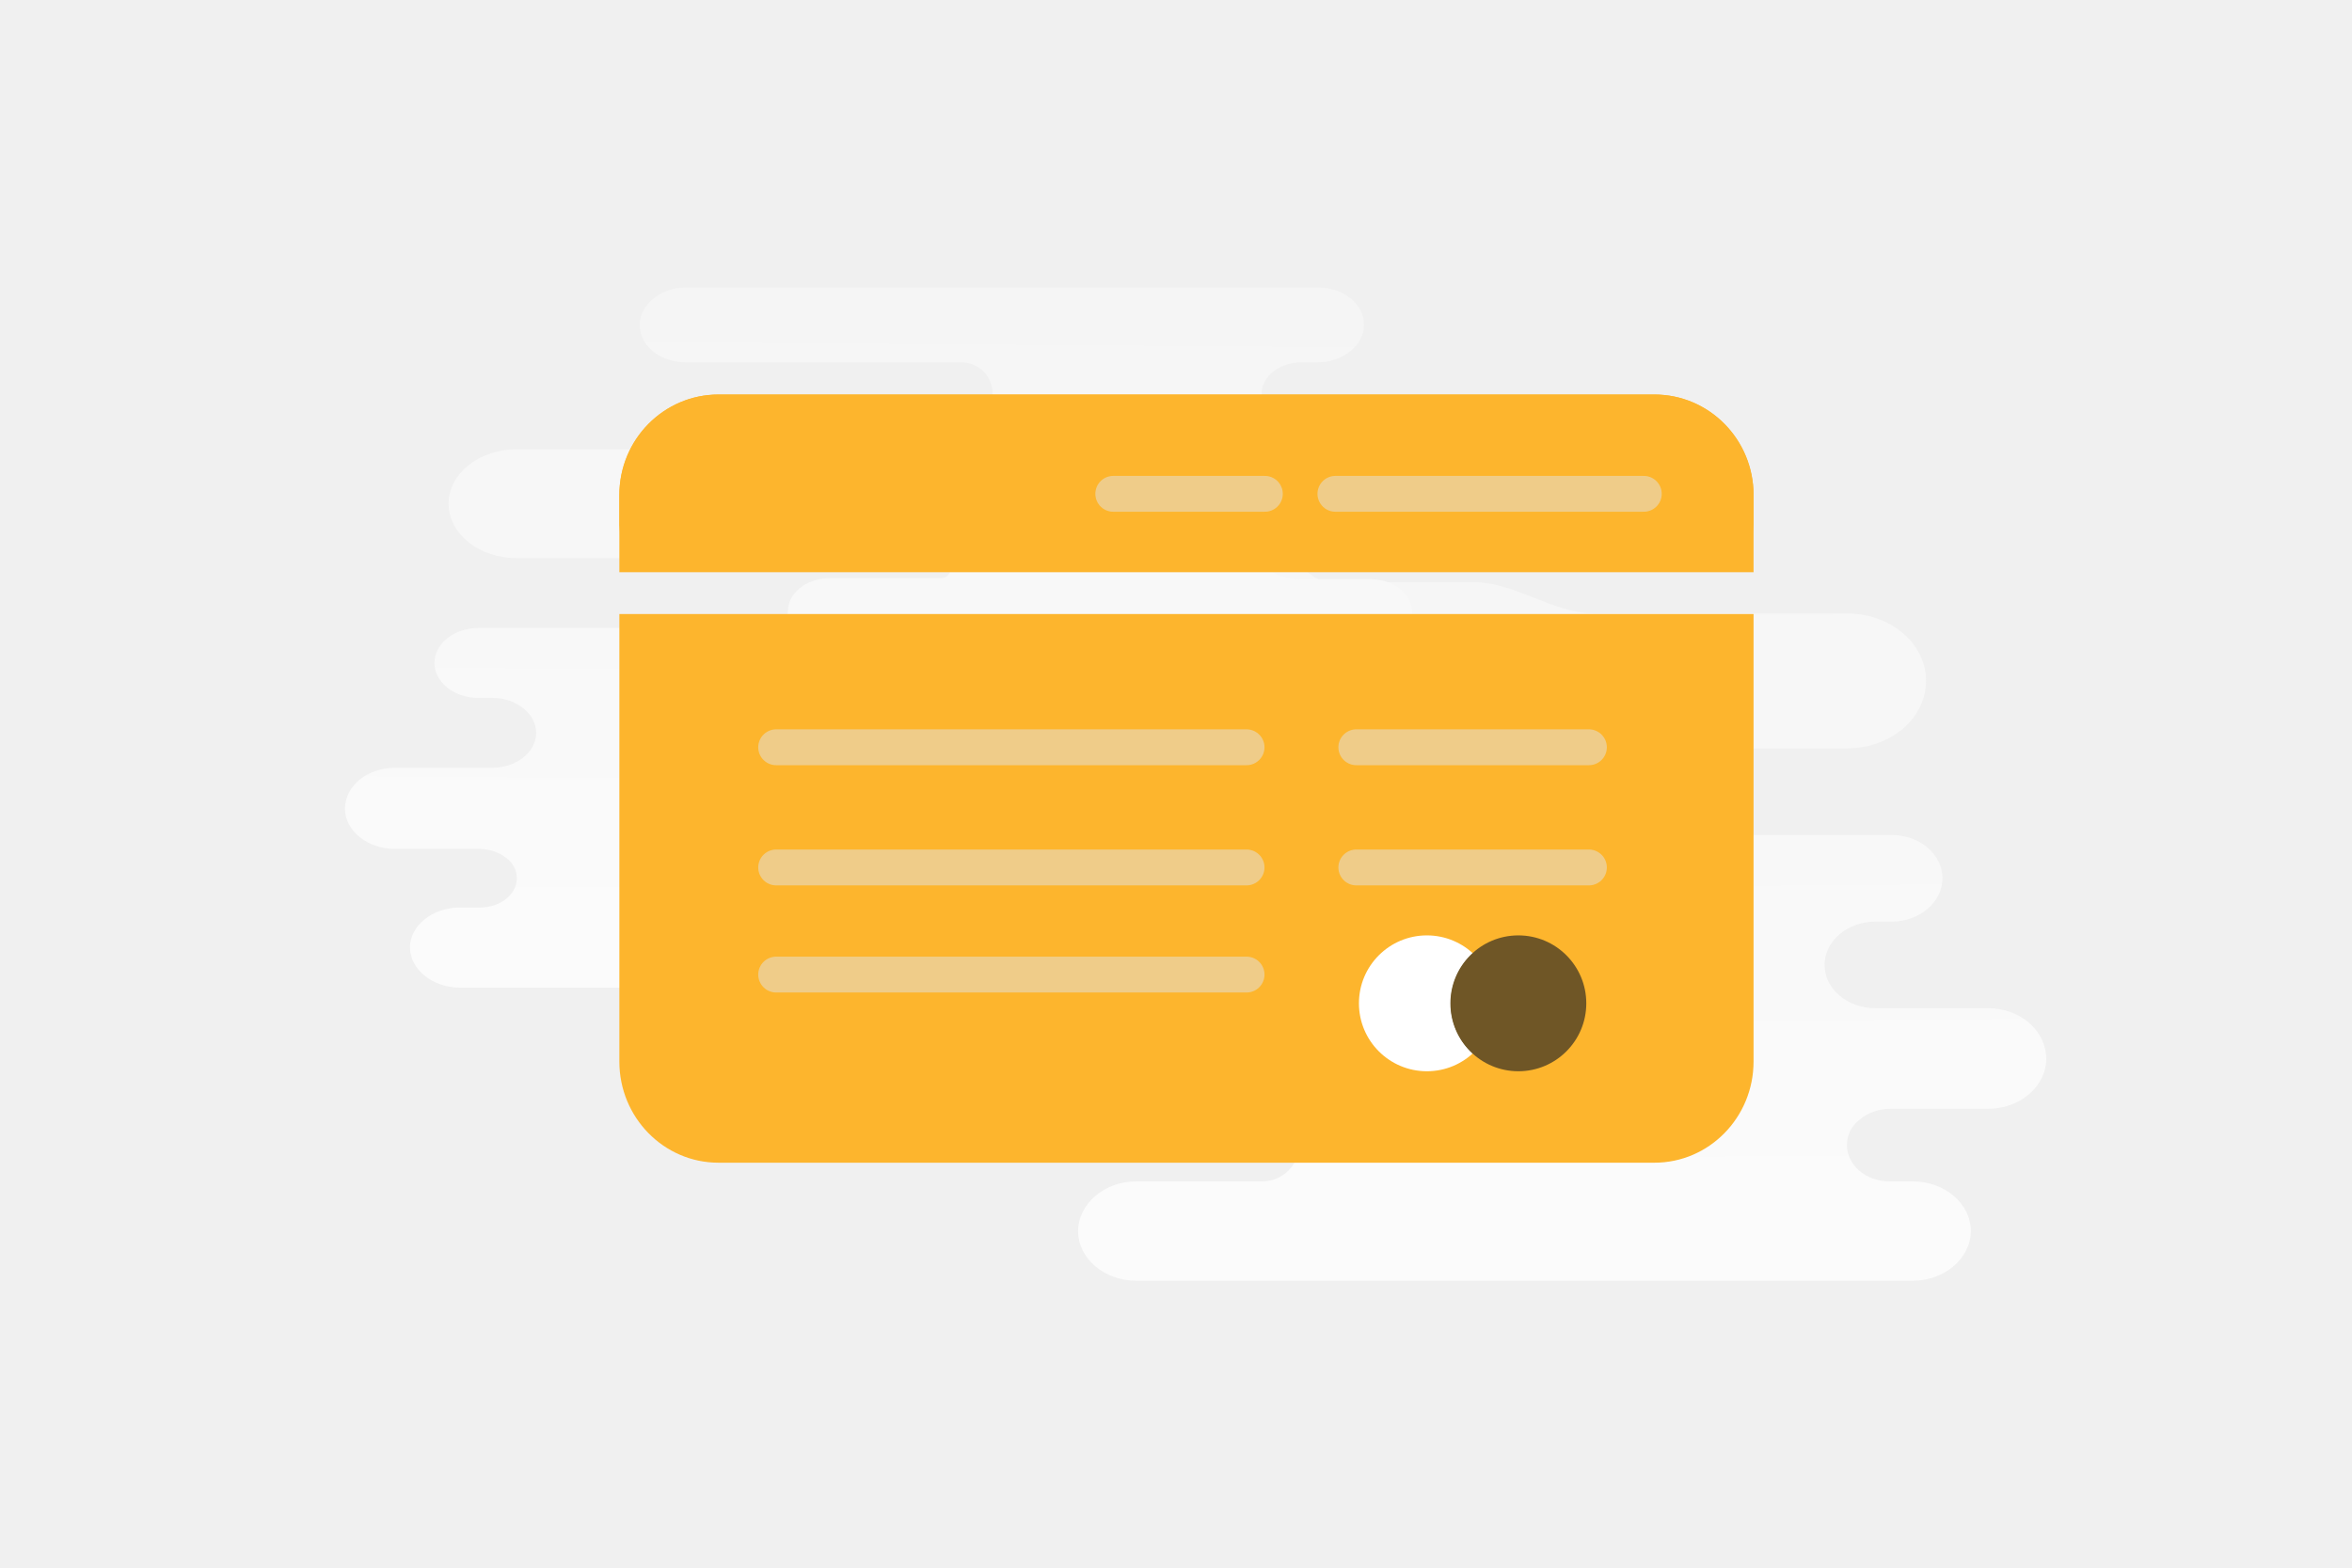
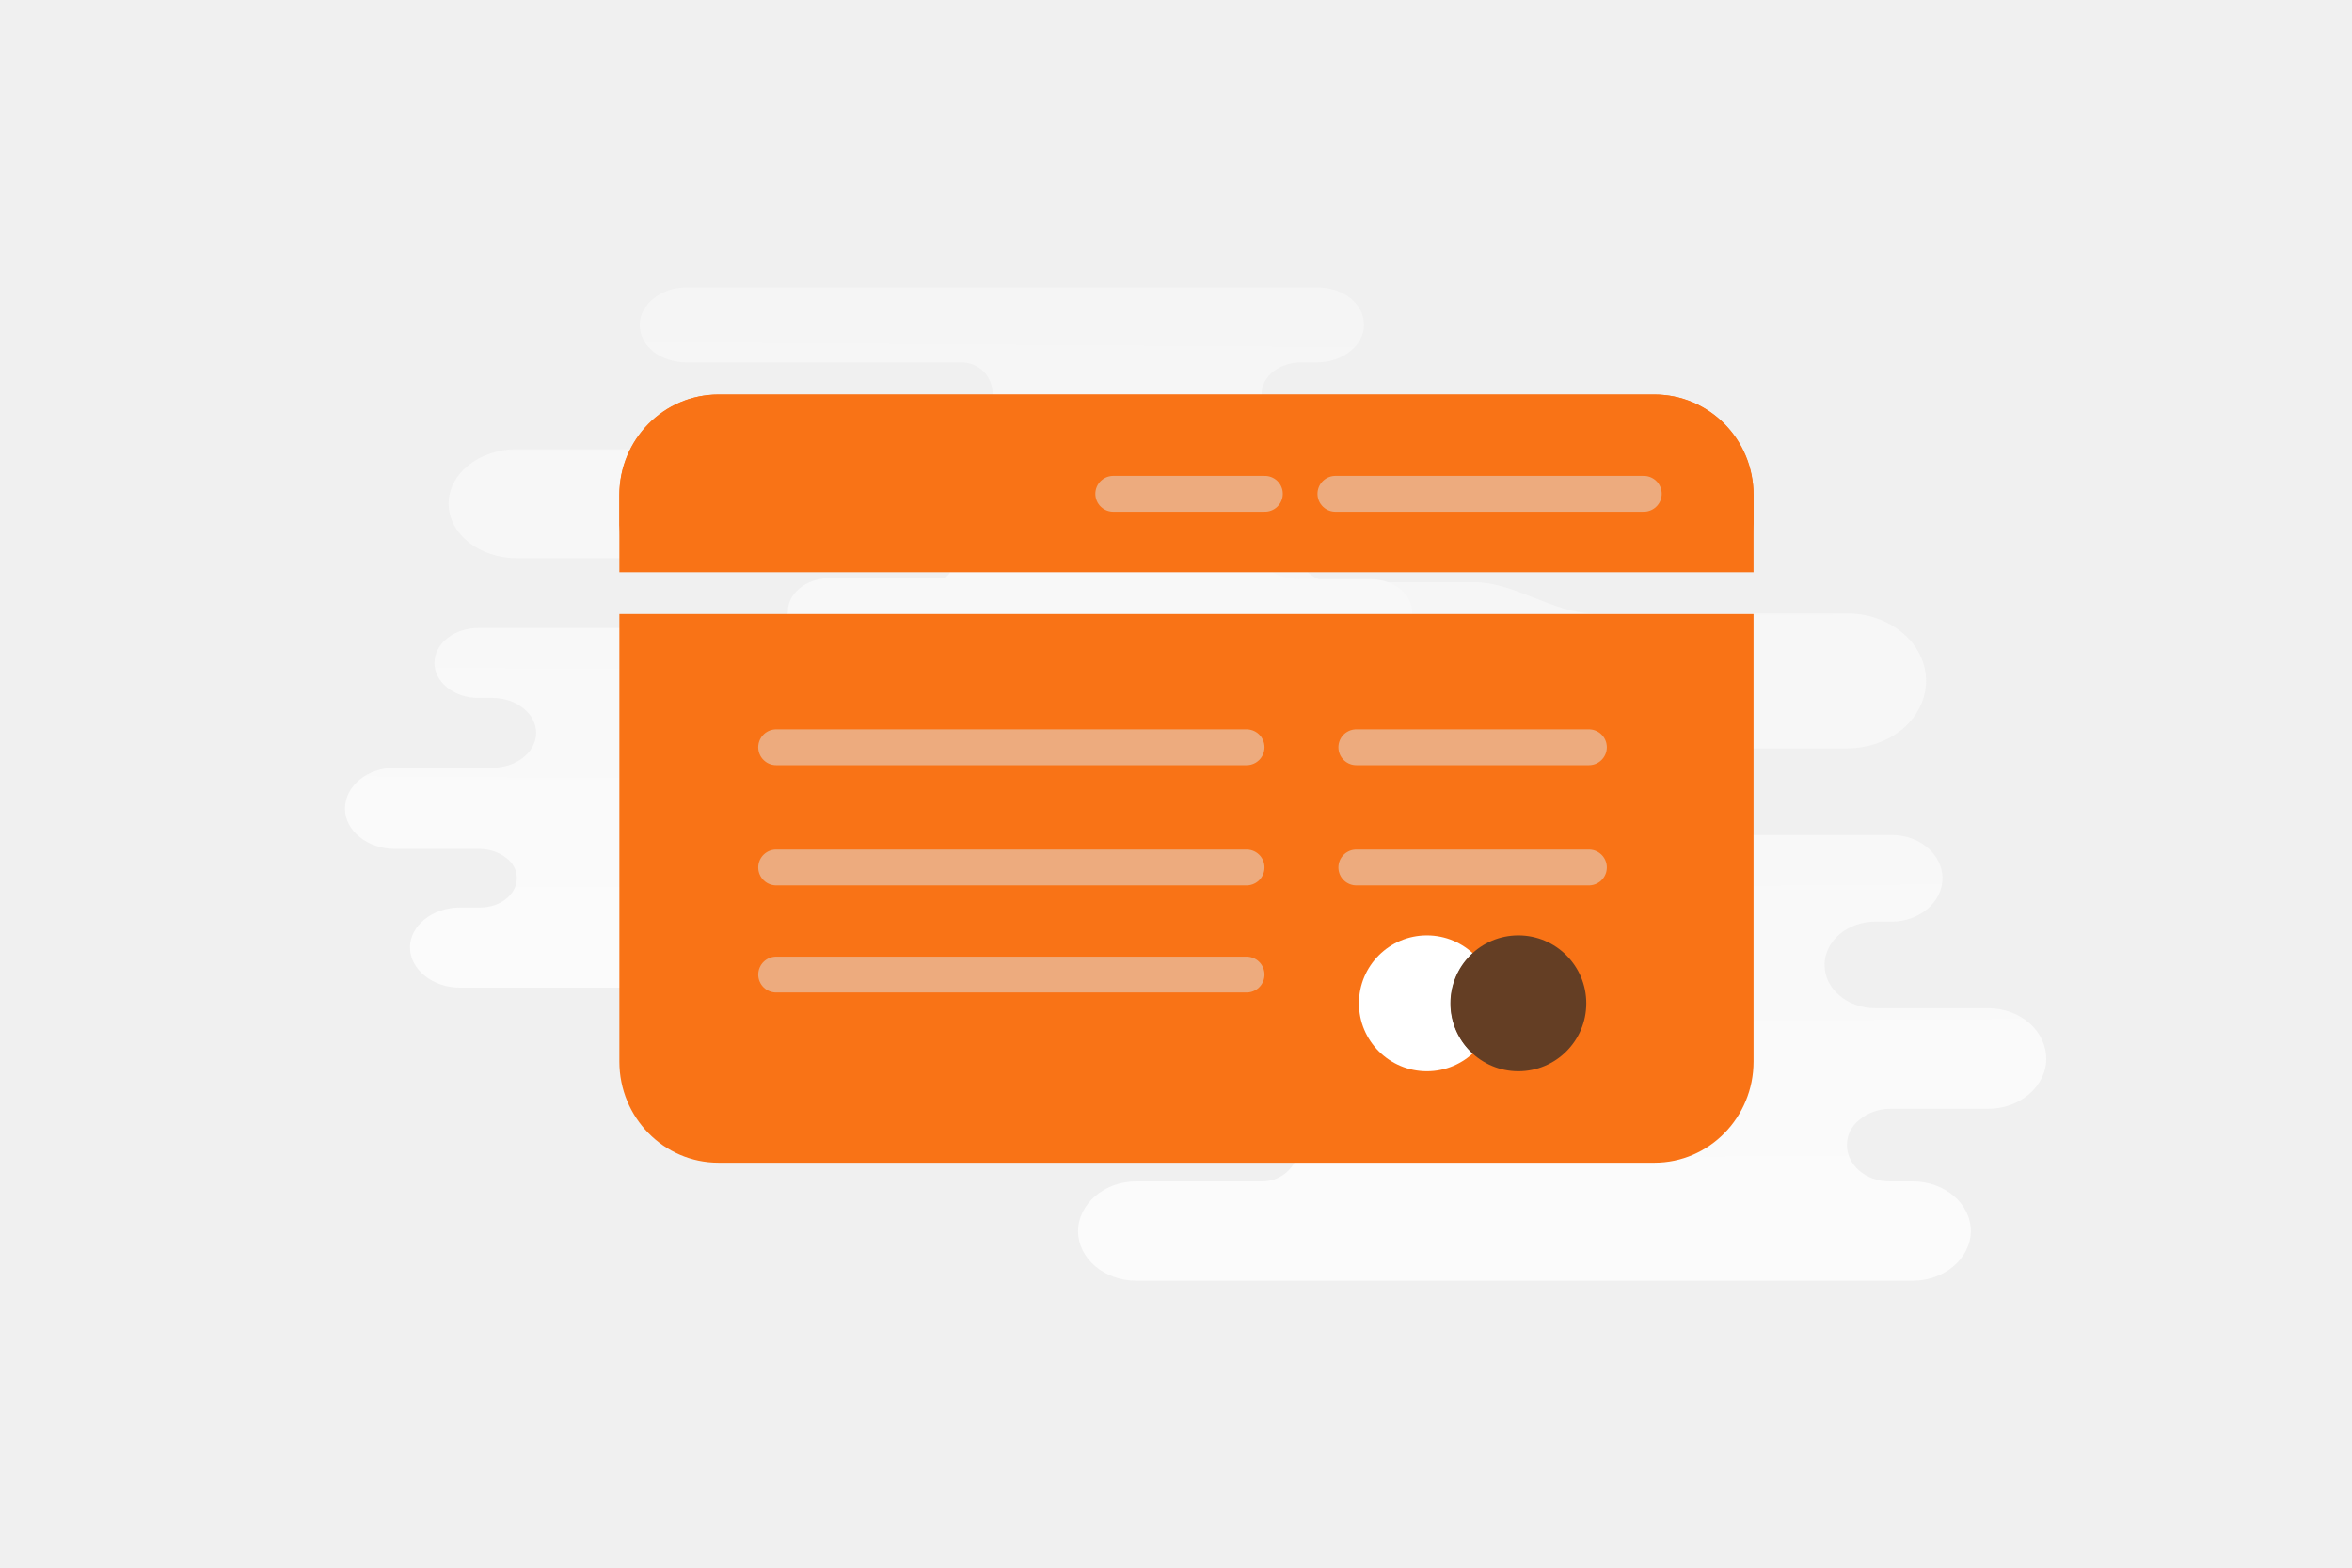
<svg xmlns="http://www.w3.org/2000/svg" width="900" height="600" viewBox="0 0 900 600" fill="none">
  <path fill="transparent" d="M0 0h900v600H0z" />
  <path d="M760.721 385.868H717.59c-10.568 0-19.422-7.311-19.422-16.572 0-4.631 2.285-8.774 5.712-11.698 3.428-2.925 8.283-4.874 13.71-4.874h6.284c5.427 0 10.283-1.95 13.711-4.875 3.427-2.924 5.712-7.067 5.712-11.698 0-9.017-8.569-16.572-19.423-16.572H592.258c-3.509 0-5.772-4.289-5.772-7.799 0-8.773-8.284-15.841-18.566-15.841h-48.947a4.752 4.752 0 1 1 0-9.504h187.763c8.284 0 15.996-2.925 21.423-7.555 5.427-4.631 8.854-11.211 8.854-18.278 0-14.379-13.71-25.834-30.277-25.834h-96.895c-15.28 0-30.355-11.941-45.634-11.941h-53.929c-8.076 0-14.623-6.547-14.623-14.623s6.547-14.622 14.623-14.622H631.33c5.712 0 11.139-1.95 14.853-5.118 3.713-3.169 5.998-7.555 5.998-12.673 0-9.749-9.426-17.791-20.851-17.791H351.697c-5.713 0-11.14 1.95-14.853 5.118-3.713 3.168-5.998 7.555-5.998 12.673 0 9.748 9.426 17.791 20.851 17.791h7.141c9.426 0 17.423 6.58 17.423 14.866 0 4.143-1.999 7.798-5.141 10.479-3.142 2.681-7.427 4.387-12.282 4.387h-34.562c-5.998 0-11.711 2.193-15.709 5.605-3.999 3.412-6.57 8.043-6.57 13.404 0 10.48 9.997 18.766 21.994 18.766h35.132c11.426 0 20.851 8.042 20.851 17.791 0 4.874-2.285 9.261-5.998 12.429-3.713 3.168-8.854 5.118-14.567 5.118H327.99c-5.142 0-9.712 1.706-13.14 4.63-3.427 2.925-5.426 6.824-5.426 11.211 0 8.773 8.283 15.841 18.566 15.841h25.421c14.567 0 26.278 9.992 26.278 22.421 0 6.093-2.857 11.942-7.712 15.841-4.856 4.143-11.426 6.58-18.566 6.58h-35.419c-7.14 0-13.71 2.438-18.28 6.581-4.856 3.899-7.712 9.504-7.712 15.597 0 12.185 11.711 22.177 25.992 22.177h109.313c12.101 0 23.973 6.824 36.074 6.824h19.691c7.739 0 14.013 6.274 14.013 14.014 0 7.739-6.274 14.013-14.013 14.013h-48.254c-6.284 0-11.711 2.193-15.71 5.605-3.999 3.412-6.57 8.286-6.57 13.404 0 10.48 9.997 19.01 22.28 19.01h297.056c6.284 0 11.711-2.194 15.71-5.606 3.999-3.412 6.569-8.286 6.569-13.404 0-10.479-9.997-19.009-22.279-19.009h-8.855c-9.14 0-16.281-6.337-16.281-13.892 0-3.899 1.714-7.311 4.856-9.748 2.856-2.437 7.141-4.143 11.711-4.143h37.418c6.284 0 11.711-2.193 15.71-5.605 3.998-3.412 6.569-8.286 6.569-13.404 0-10.967-9.997-19.497-22.279-19.497z" fill="url(#a)" />
  <path d="M151.213 293.844h37.194c9.114 0 16.75-5.898 16.75-13.37 0-3.736-1.971-7.079-4.926-9.438-2.956-2.36-7.144-3.933-11.824-3.933h-5.419c-4.68 0-8.867-1.573-11.823-3.932-2.956-2.36-4.927-5.702-4.927-9.438 0-7.275 7.39-13.371 16.75-13.371h113.907c2.795 0 4.573-3.496 4.573-6.292 0-7.078 7.143-12.78 16.011-12.78h42.473a3.835 3.835 0 1 0 0-7.669H197.767c-7.143 0-13.794-2.359-18.474-6.095-4.68-3.736-7.636-9.045-7.636-14.747 0-11.601 11.824-20.842 26.11-20.842h83.97c12.984 0 25.959-9.635 38.944-9.635H368c6.516 0 11.797-5.282 11.797-11.797 0-6.516-5.282-11.798-11.797-11.798H262.796c-4.927 0-9.607-1.573-12.809-4.129-3.202-2.556-5.173-6.095-5.173-10.224 0-7.865 8.129-14.354 17.982-14.354h241.146c4.927 0 9.607 1.573 12.809 4.129 3.202 2.556 5.173 6.096 5.173 10.225 0 7.865-8.129 14.353-17.982 14.353h-6.158c-8.128 0-15.025 5.309-15.025 11.994 0 3.343 1.724 6.292 4.434 8.455 2.709 2.163 6.404 3.54 10.591 3.54h29.805c5.173 0 10.099 1.769 13.548 4.522 3.448 2.753 5.665 6.489 5.665 10.814 0 8.455-8.621 15.14-18.967 15.14h-30.297c-9.853 0-17.981 6.489-17.981 14.354 0 3.933 1.97 7.472 5.173 10.028 3.202 2.556 7.635 4.129 12.562 4.129h27.095c4.434 0 8.375 1.376 11.331 3.736 2.955 2.359 4.68 5.505 4.68 9.045 0 7.078-7.144 12.78-16.011 12.78h-21.922c-12.563 0-22.662 8.062-22.662 18.09 0 4.915 2.463 9.634 6.651 12.78 4.187 3.343 9.853 5.309 16.011 5.309h30.543c6.158 0 11.823 1.967 15.765 5.309 4.187 3.146 6.65 7.669 6.65 12.584 0 9.831-10.099 17.893-22.415 17.893h-94.446c-10.359 0-20.572 5.506-30.93 5.506h-17.76c-6.244 0-11.306 5.061-11.306 11.306 0 6.244 5.062 11.305 11.306 11.305h42.391c5.42 0 10.1 1.77 13.548 4.523 3.449 2.753 5.665 6.685 5.665 10.814 0 8.455-8.621 15.337-19.213 15.337H176.091c-5.419 0-10.099-1.77-13.547-4.522-3.449-2.753-5.666-6.686-5.666-10.815 0-8.455 8.621-15.337 19.213-15.337h7.636c7.882 0 14.04-5.112 14.04-11.207 0-3.146-1.478-5.899-4.187-7.865-2.463-1.966-6.158-3.343-10.099-3.343h-32.268c-5.419 0-10.099-1.769-13.548-4.522-3.448-2.753-5.665-6.685-5.665-10.815 0-8.848 8.621-15.73 19.213-15.73z" fill="url(#b)" />
-   <path fill-rule="evenodd" clip-rule="evenodd" d="M274.923 151h358.154C654.042 151 671 168.334 671 189.7v15.558C670.974 184.119 654.026 167 633.077 167H274.923C253.986 167 237 184.145 237 205.279V189.7c0-21.366 16.986-38.7 37.923-38.7zM237 235v171.3c0 21.366 16.986 38.7 37.923 38.7h358.154C654.014 445 671 427.666 671 406.3V235H237z" fill="#fdb52d" />
-   <path d="M633.077 151H274.923C253.986 151 237 168.145 237 189.279V219h434v-29.721C671 168.145 654.042 151 633.077 151z" fill="#fdb52d" />
+   <path fill-rule="evenodd" clip-rule="evenodd" d="M274.923 151h358.154C654.042 151 671 168.334 671 189.7v15.558C670.974 184.119 654.026 167 633.077 167H274.923C253.986 167 237 184.145 237 205.279V189.7c0-21.366 16.986-38.7 37.923-38.7zM237 235v171.3c0 21.366 16.986 38.7 37.923 38.7h358.154C654.014 445 671 427.666 671 406.3V235H237z" fill="#f97316" />
+   <path d="M633.077 151H274.923C253.986 151 237 168.145 237 189.279V219h434v-29.721C671 168.145 654.042 151 633.077 151z" fill="#f97316" />
  <path opacity=".5" d="M426 189h58m124 97h-89m89 46h-89m-8-143h118m-152 97H297m180 46H297m180 41H297" stroke="#E1E4E5" stroke-width="13.718" stroke-miterlimit="10" stroke-linecap="round" stroke-linejoin="round" />
  <circle cx="546" cy="384" r="26" fill="#fff" />
-   <circle cx="581" cy="384" r="26" fill="#6F5626" />
-   <path fill-rule="evenodd" clip-rule="evenodd" d="M563.393 403.037c5.077-4.735 8.252-11.483 8.252-18.973 0-7.49-3.175-14.239-8.252-18.973-5.078 4.734-8.253 11.483-8.253 18.973 0 7.49 3.175 14.238 8.253 18.973z" fill="#6F5626" />
+   <circle cx="581" cy="384" r="26" fill="#643E24" />
+   <path fill-rule="evenodd" clip-rule="evenodd" d="M563.393 403.037c5.077-4.735 8.252-11.483 8.252-18.973 0-7.49-3.175-14.239-8.252-18.973-5.078 4.734-8.253 11.483-8.253 18.973 0 7.49 3.175 14.238 8.253 18.973z" fill="#643E24" />
  <defs>
    <linearGradient id="a" x1="547.969" y1="676.412" x2="541.039" y2="-203.415" gradientUnits="userSpaceOnUse">
      <stop stop-color="#fff" />
      <stop offset="1" stop-color="#EEE" />
    </linearGradient>
    <linearGradient id="b" x1="334.683" y1="528.256" x2="339.914" y2="-181.596" gradientUnits="userSpaceOnUse">
      <stop stop-color="#fff" />
      <stop offset="1" stop-color="#EEE" />
    </linearGradient>
  </defs>
</svg>
